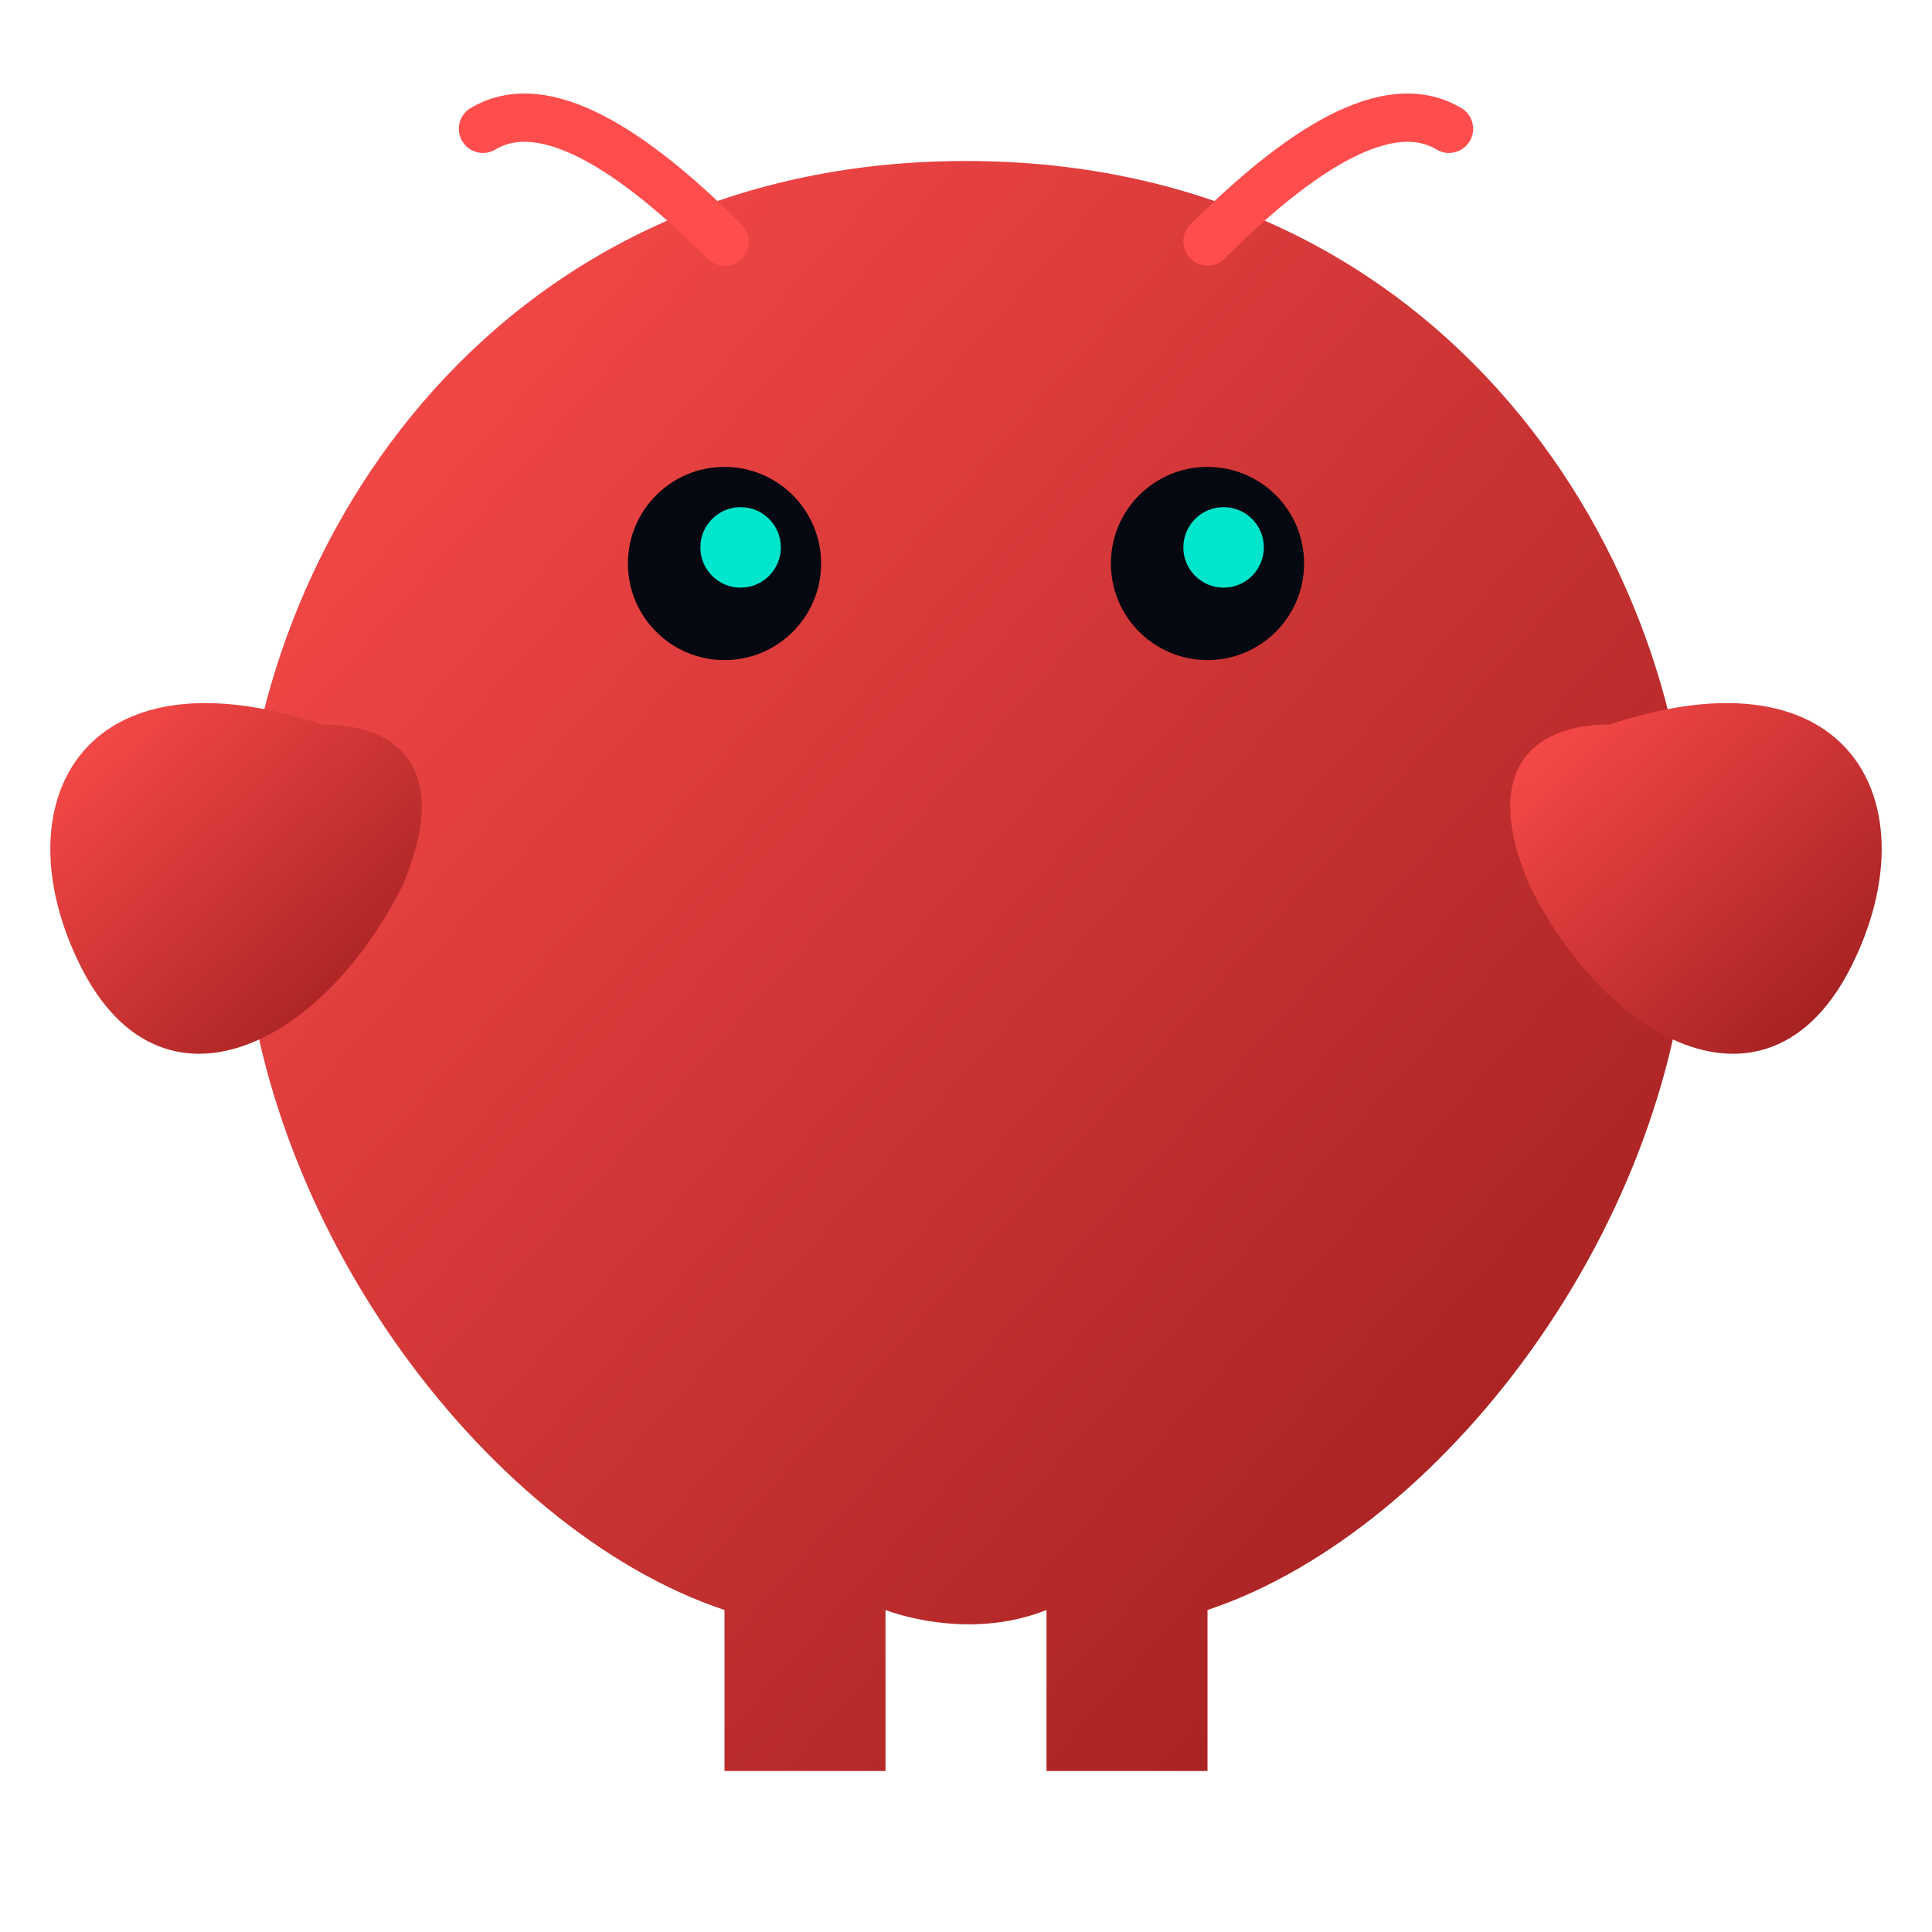
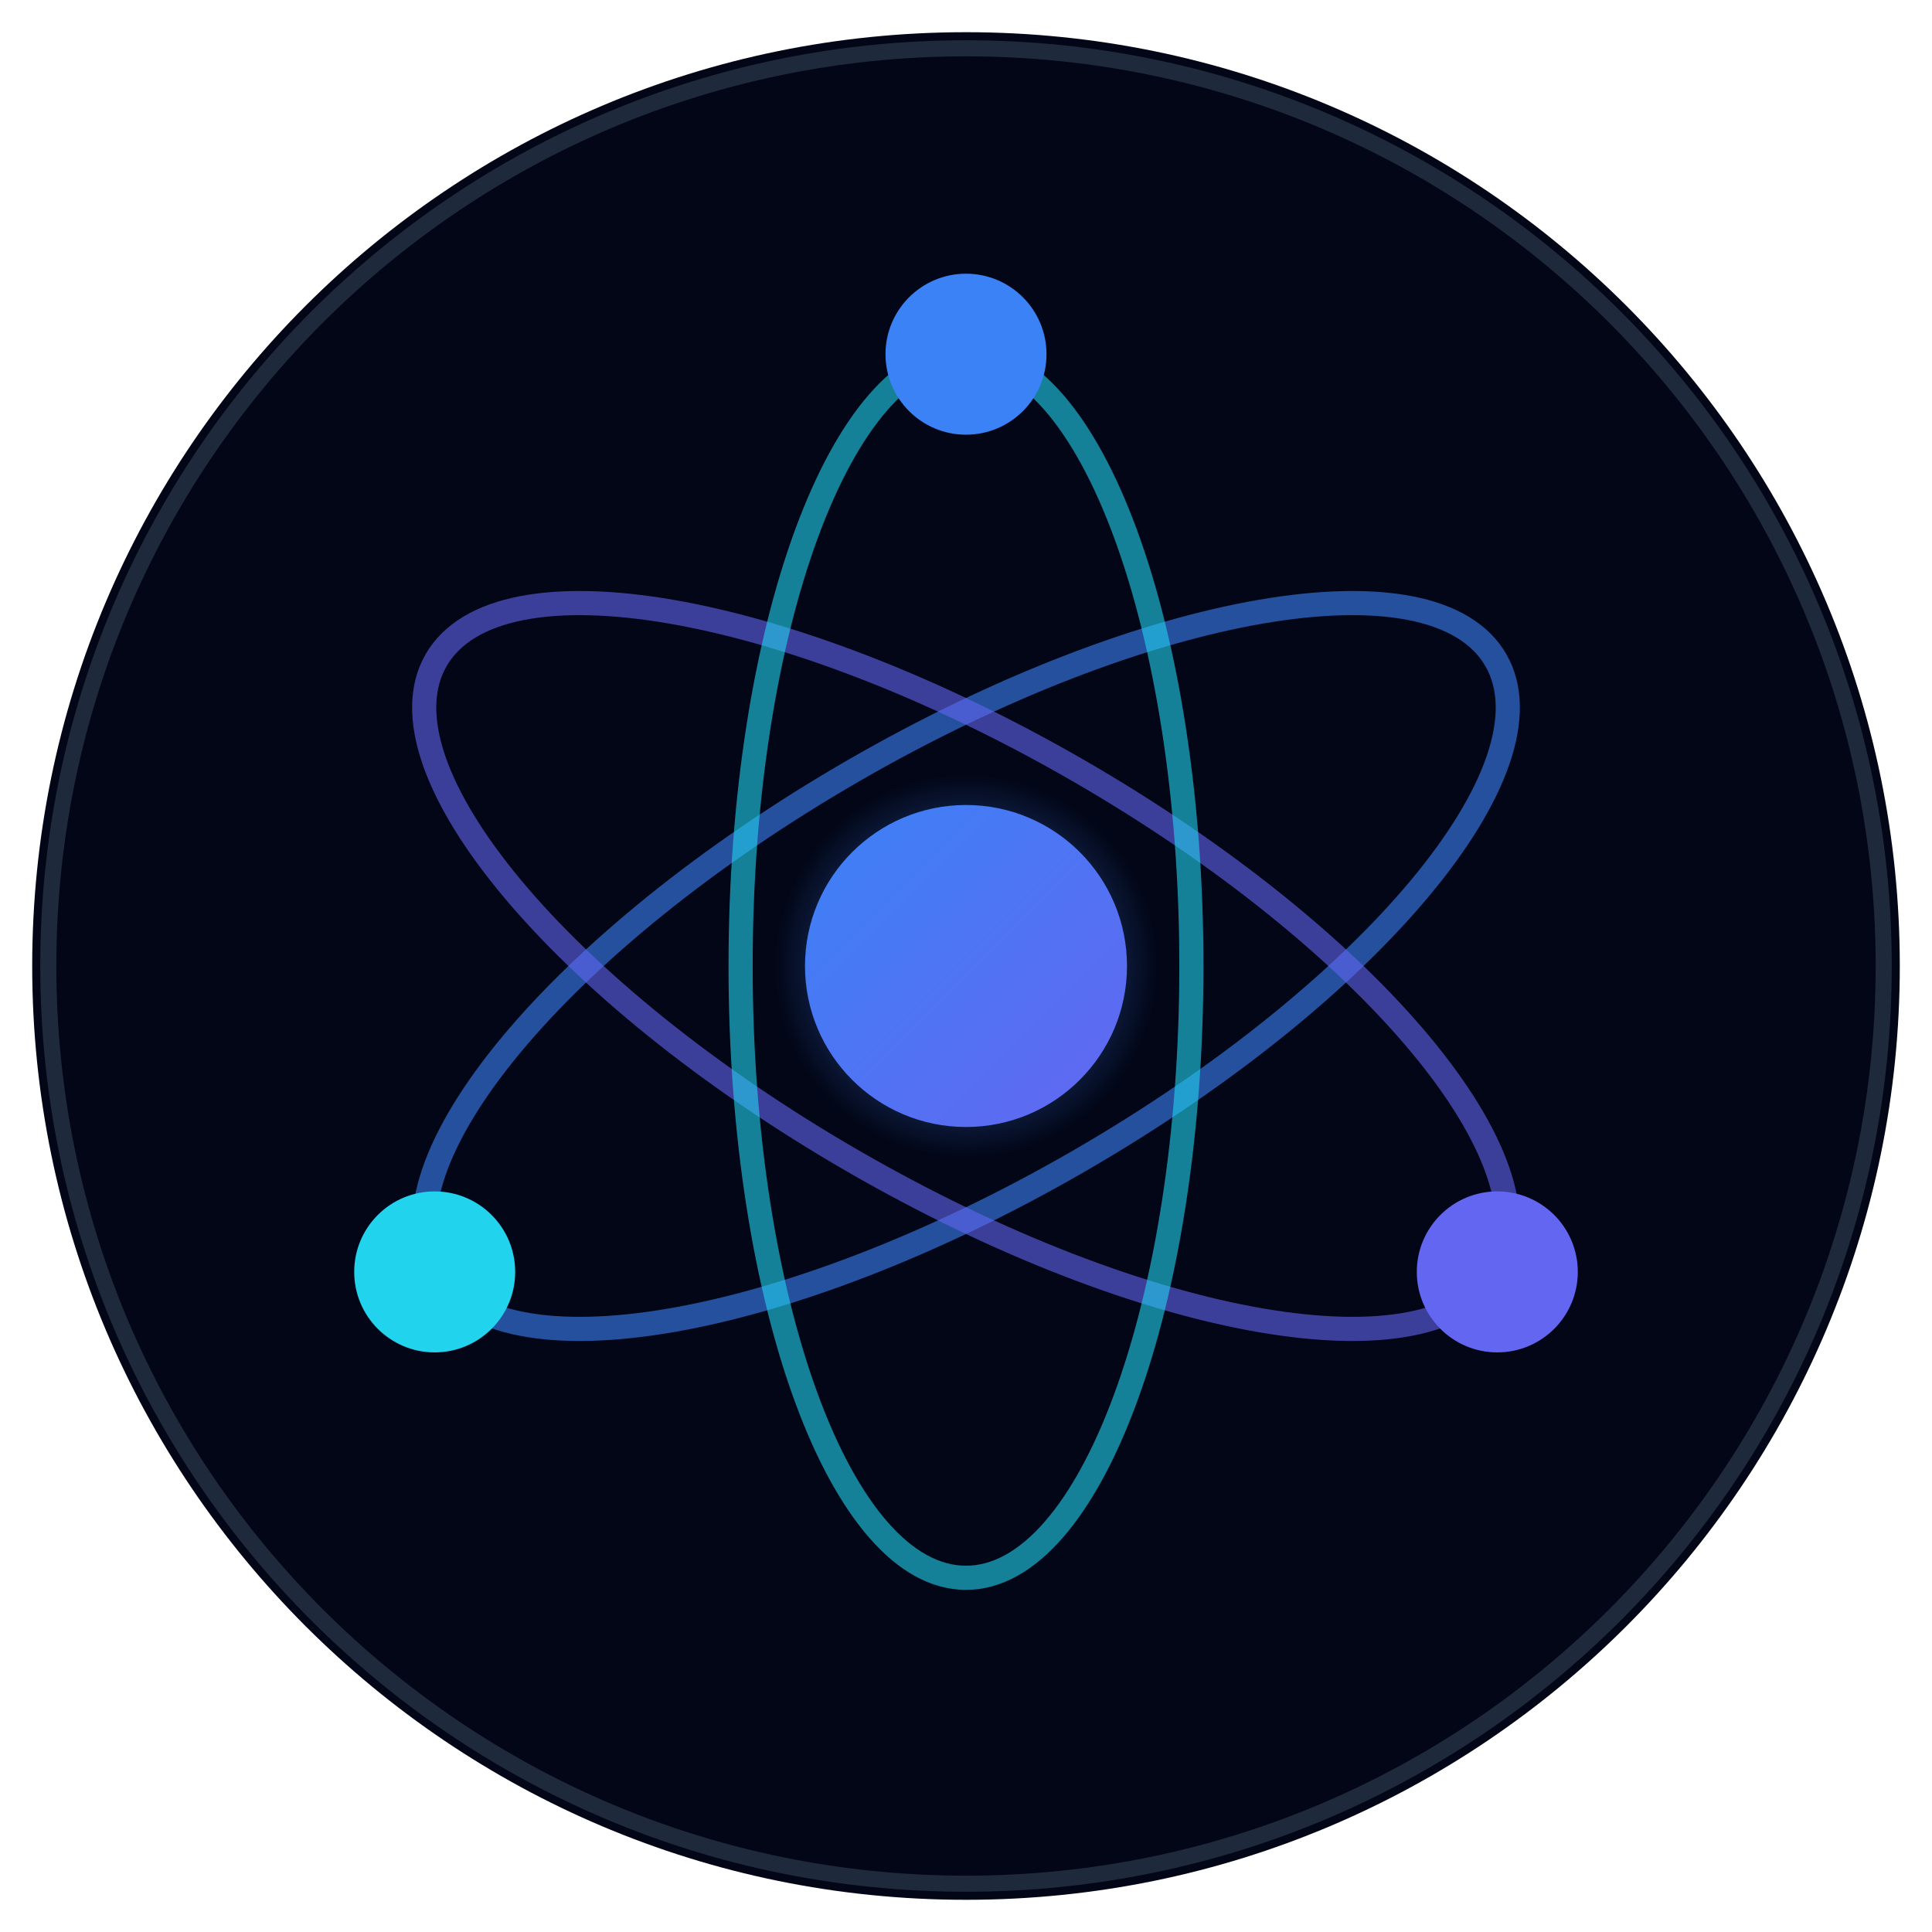
<svg xmlns="http://www.w3.org/2000/svg" viewBox="0 0 120 120" fill="none">
  <defs>
-     <linearGradient id="lobster-gradient" x1="0%" y1="0%" x2="100%" y2="100%">
-       <stop offset="0%" stop-color="#ff4d4d" />
-       <stop offset="100%" stop-color="#991b1b" />
+     <linearGradient id="atom-grad" x1="0%" y1="0%" x2="100%" y2="100%">
+       <stop offset="0%" stop-color="#3B82F6" />
+       <stop offset="100%" stop-color="#6366F1" />
    </linearGradient>
+     <radialGradient id="core-glow" cx="50%" cy="50%" r="30%">
+       <stop offset="0%" stop-color="#60A5FA" stop-opacity="0.8" />
+       <stop offset="100%" stop-color="#3B82F6" stop-opacity="0" />
+     </radialGradient>
  </defs>
-   <path d="M60 10 C30 10 15 35 15 55 C15 75 30 95 45 100 L45 110 L55 110 L55 100 C55 100 60 102 65 100 L65 110 L75 110 L75 100 C90 95 105 75 105 55 C105 35 90 10 60 10Z" fill="url(#lobster-gradient)" />
-   <path d="M20 45 C5 40 0 50 5 60 C10 70 20 65 25 55 C28 48 25 45 20 45Z" fill="url(#lobster-gradient)" />
-   <path d="M100 45 C115 40 120 50 115 60 C110 70 100 65 95 55 C92 48 95 45 100 45Z" fill="url(#lobster-gradient)" />
-   <path d="M45 15 Q35 5 30 8" stroke="#ff4d4d" stroke-width="3" stroke-linecap="round" />
-   <path d="M75 15 Q85 5 90 8" stroke="#ff4d4d" stroke-width="3" stroke-linecap="round" />
-   <circle cx="45" cy="35" r="6" fill="#050810" />
-   <circle cx="75" cy="35" r="6" fill="#050810" />
-   <circle cx="46" cy="34" r="2.5" fill="#00e5cc" />
-   <circle cx="76" cy="34" r="2.5" fill="#00e5cc" />
+   <circle cx="60" cy="60" r="58" fill="#020617" />
+   <circle cx="60" cy="60" r="57" stroke="#1E293B" stroke-width="1" />
+   <circle cx="60" cy="60" r="20" fill="url(#core-glow)" />
+   <circle cx="60" cy="60" r="10" fill="url(#atom-grad)" />
+   <ellipse cx="60" cy="60" rx="38" ry="14" stroke="#3B82F6" stroke-width="1.5" opacity="0.6" transform="rotate(-30 60 60)" />
+   <ellipse cx="60" cy="60" rx="38" ry="14" stroke="#6366F1" stroke-width="1.5" opacity="0.6" transform="rotate(30 60 60)" />
+   <ellipse cx="60" cy="60" rx="38" ry="14" stroke="#22D3EE" stroke-width="1.5" opacity="0.6" transform="rotate(90 60 60)" />
+   <circle cx="60" cy="22" r="5" fill="#3B82F6" />
+   <circle cx="93" cy="79" r="5" fill="#6366F1" />
+   <circle cx="27" cy="79" r="5" fill="#22D3EE" />
</svg>
